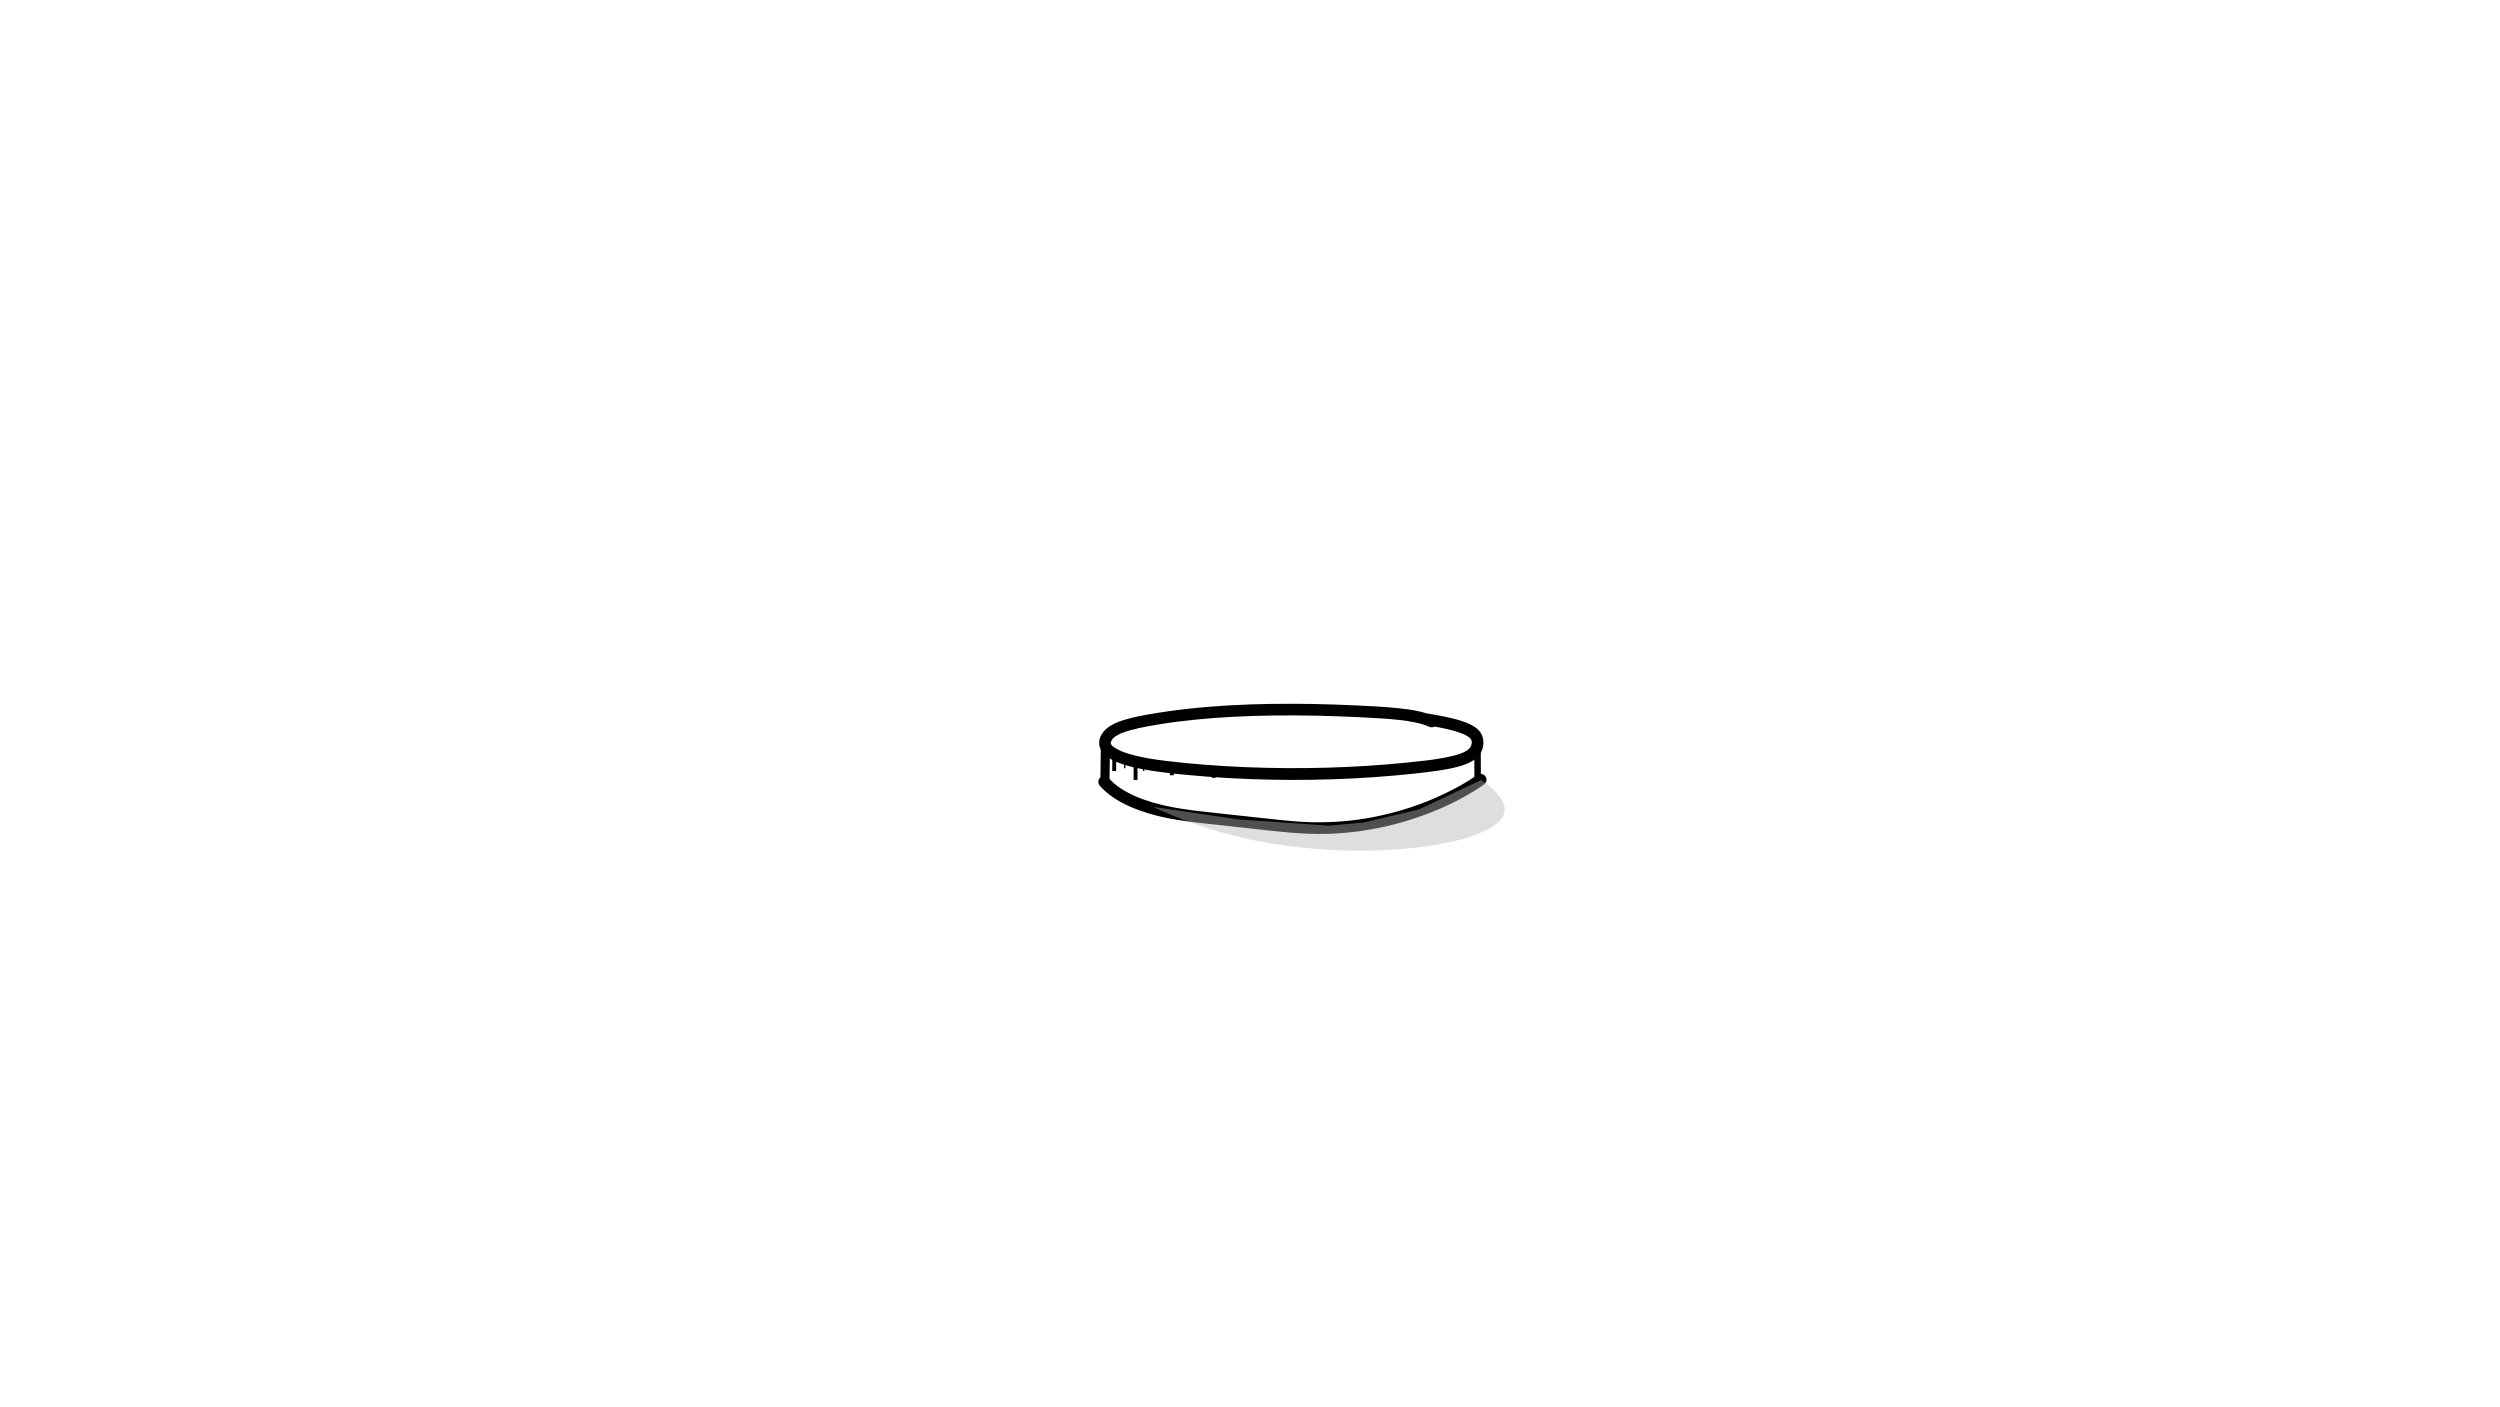
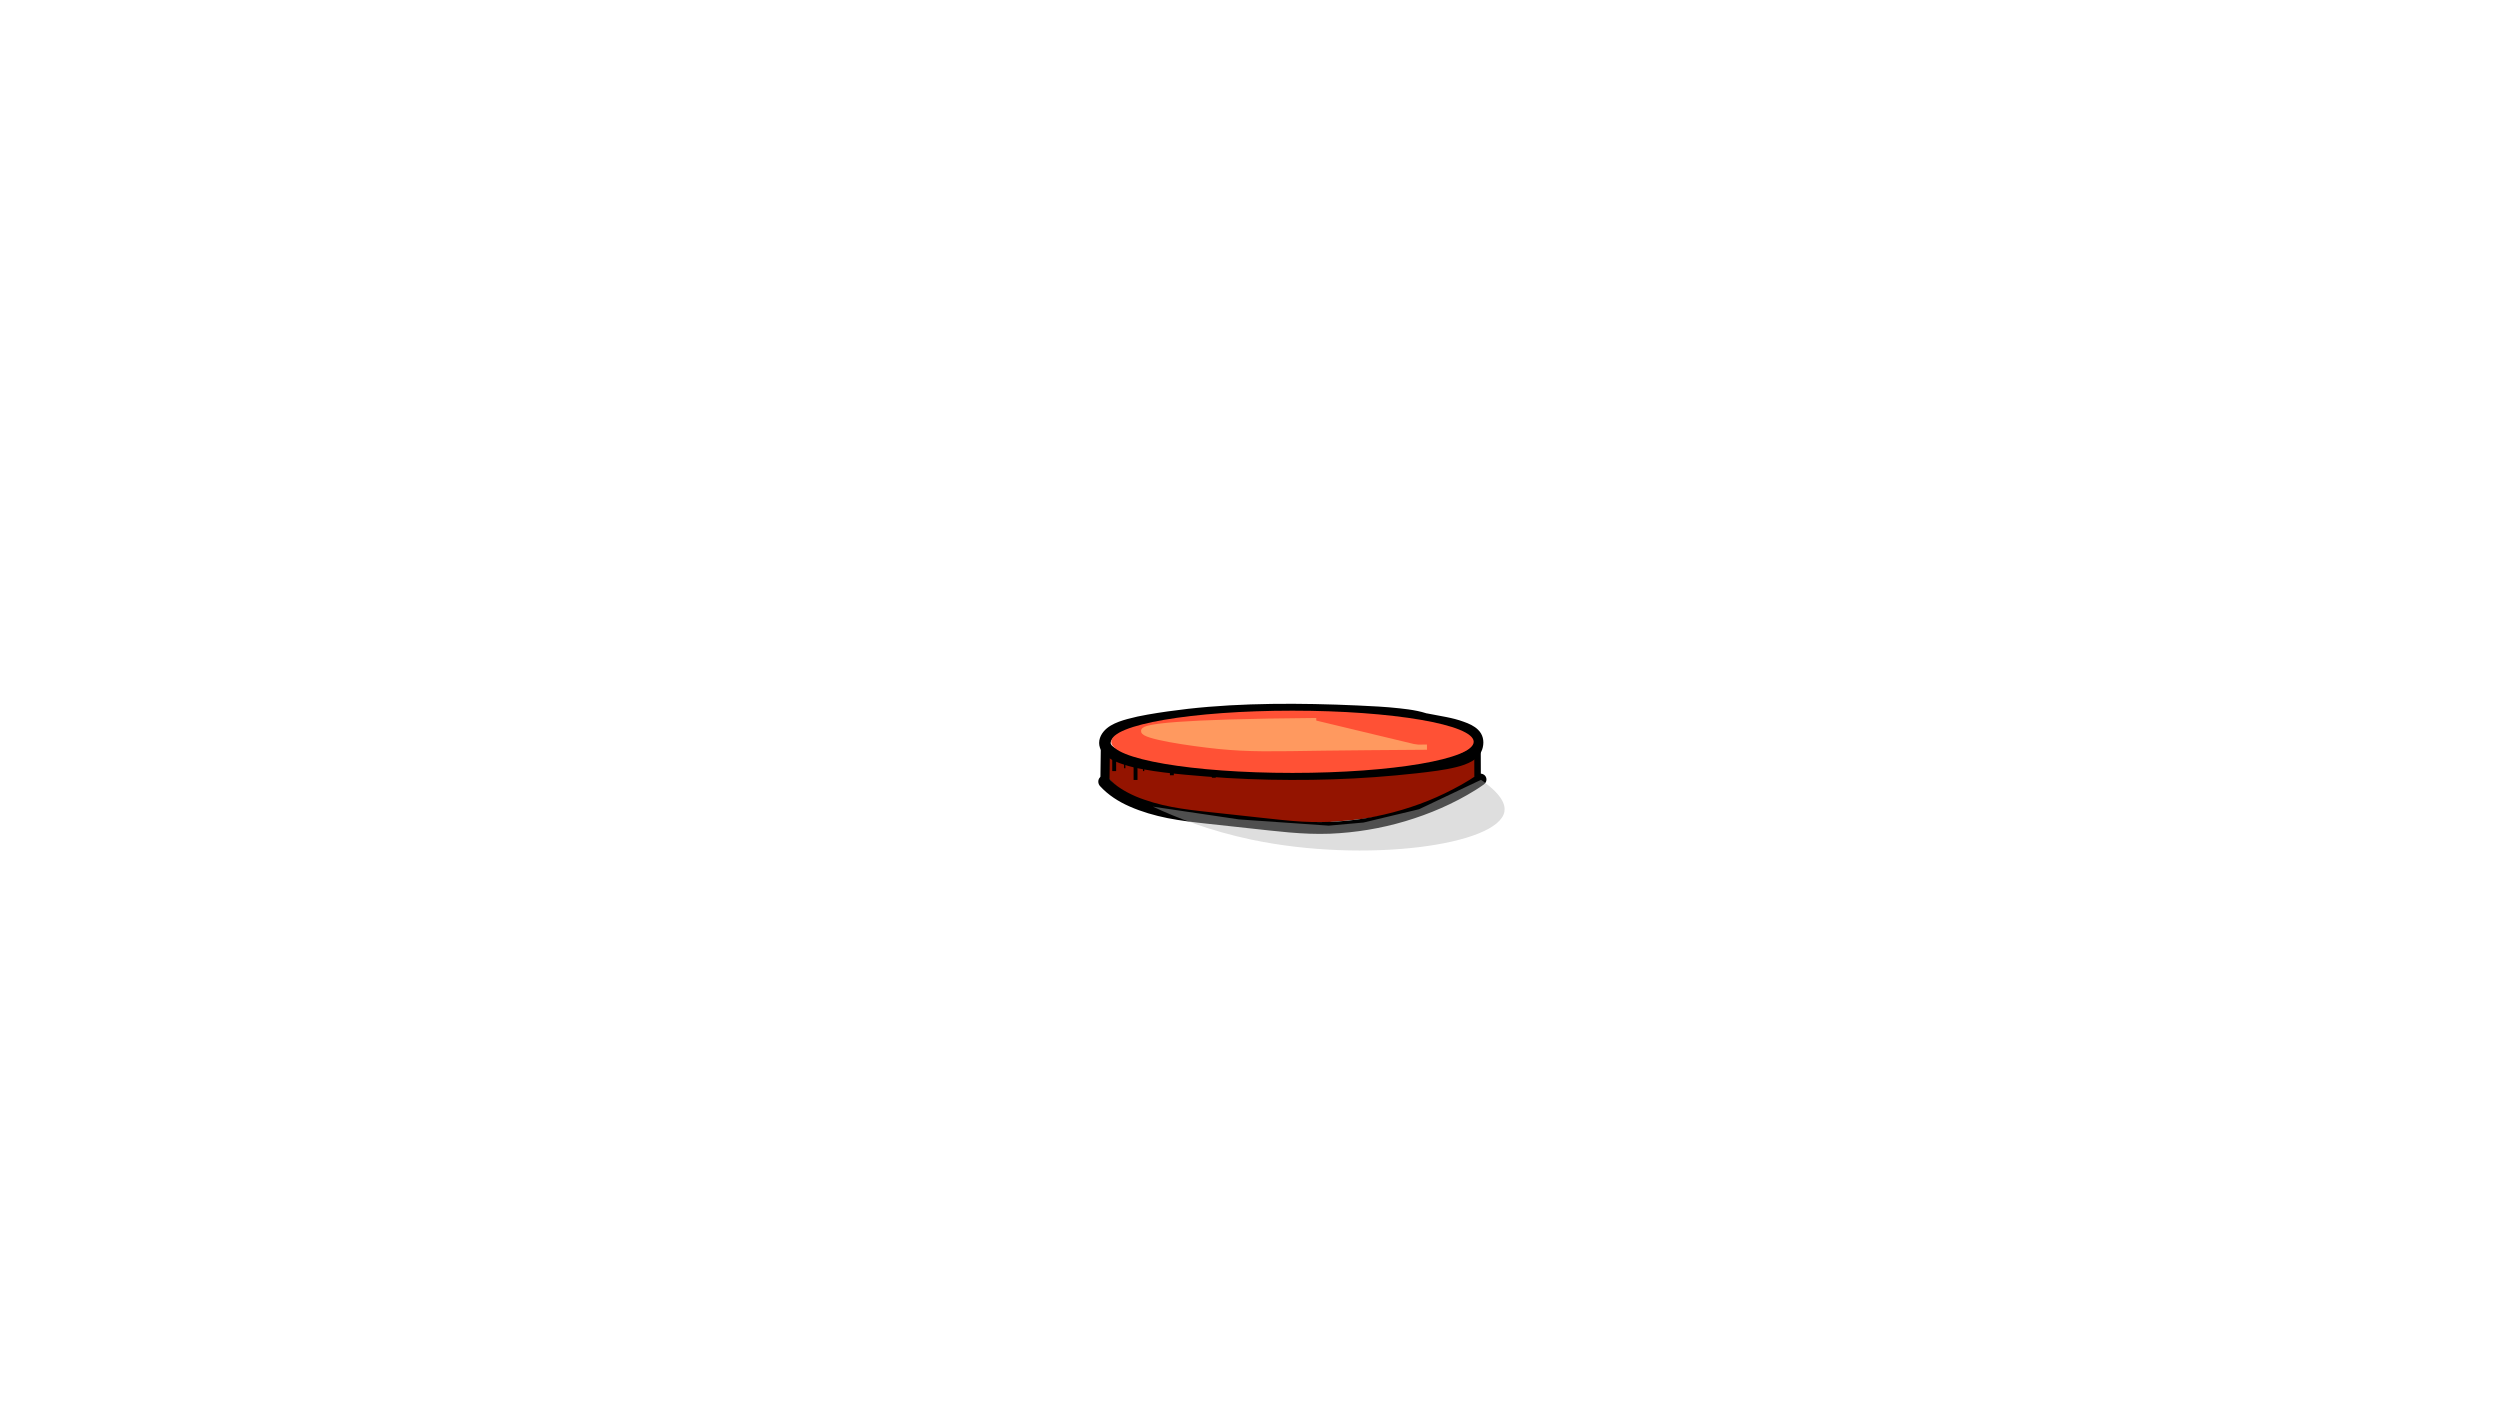
<svg xmlns="http://www.w3.org/2000/svg" version="1.1" id="Layer_1" x="0px" y="0px" viewBox="0 0 1920 1080" style="enable-background:new 0 0 1920 1080;" xml:space="preserve">
  <style type="text/css">
- 	.st0{fill:none;stroke:#000000;stroke-width:7;stroke-miterlimit:10;}
- 	.st1{fill:none;stroke:#000000;stroke-width:5;stroke-miterlimit:10;}
- 	.st2{fill:none;stroke:#000000;stroke-width:3;stroke-miterlimit:10;}
- 	.st3{fill:none;stroke:#000000;stroke-miterlimit:10;}
- 	.st4{opacity:0.44;fill:#B3B3B3;}
+ 	.st0{fill:#941400;}
+ 	.st1{fill:none;stroke:#000000;stroke-width:7;stroke-miterlimit:10;}
+ 	.st2{fill:none;stroke:#000000;stroke-width:5;stroke-miterlimit:10;}
+ 	.st3{fill:none;stroke:#000000;stroke-width:3;stroke-miterlimit:10;}
+ 	.st4{fill:none;stroke:#000000;stroke-miterlimit:10;}
+ 	.st5{opacity:0.44;fill:#B3B3B3;enable-background:new    ;}
+ 	.st6{fill:#FF5135;}
+ 	.st7{fill:#FF995F;stroke:#FF995F;stroke-width:4;stroke-miterlimit:10;}
</style>
+   <ellipse class="st0" cx="991.7" cy="589" rx="143.1" ry="43.2" />
  <g>
    <g>
-       <path d="M1101.71,550.32c-8.31-4.02-17.74-5.28-26.82-6.3c-10.71-1.19-21.51-1.69-32.27-2.21c-21.99-1.05-44.01-1.55-66.03-1.22    c-21.49,0.32-42.99,1.4-64.36,3.78c-10.32,1.15-20.62,2.58-30.85,4.41c-5.2,0.93-10.41,1.97-15.5,3.39    c-4.37,1.22-8.86,2.69-12.77,5.04c-4.19,2.51-7.94,6.42-8.77,11.4c-0.93,5.54,2.02,9.71,6.28,12.8c3.7,2.68,8.2,4.38,12.51,5.79    c4.83,1.58,9.8,2.7,14.8,3.62c10.78,2,21.71,3.15,32.62,4.21c10.6,1.03,21.22,1.85,31.86,2.47c21.71,1.27,43.48,1.71,65.22,1.38    c21.5-0.33,42.99-1.42,64.4-3.36c10.65-0.96,21.31-2.06,31.9-3.59c4.94-0.72,9.88-1.56,14.72-2.8c4.07-1.05,8.23-2.38,11.86-4.53    c4.01-2.38,7.28-6.04,8.34-10.68c1.11-4.89,0.07-9.81-3.55-13.42c-3.03-3.02-7.13-4.79-11.09-6.22c-4.32-1.56-8.82-2.65-13.31-3.6    c-4.91-1.04-9.85-1.9-14.79-2.75c-2.31-0.39-4.96,0.61-5.54,3.14c-0.5,2.18,0.66,5.11,3.14,5.54c9.23,1.57,18.65,3.04,27.52,6.14    c0.83,0.29,1.64,0.61,2.45,0.92c0.64,0.25-0.61-0.31-0.02,0c0.17,0.08,0.34,0.15,0.51,0.23c0.44,0.2,0.87,0.41,1.3,0.63    c0.7,0.36,1.38,0.75,2.03,1.18c0.17,0.11,0.92,0.65,0.64,0.43c-0.44-0.34,0.34,0.31,0.43,0.39c0.23,0.21,0.45,0.43,0.67,0.66    c0.07,0.08,0.63,0.81,0.34,0.39c-0.25-0.37,0.11,0.21,0.12,0.23c0.11,0.23,0.25,0.48,0.38,0.7c-0.06-0.11-0.15-0.64-0.09-0.2    c0.06,0.41,0.24,0.84,0.33,1.24c-0.22-0.96-0.01,0.19-0.02,0.59c0,0.24-0.11,1.38-0.04,0.83c0.08-0.57-0.11,0.49-0.16,0.69    c-0.09,0.37-0.2,0.73-0.32,1.09c-0.05,0.16-0.12,0.31-0.17,0.46c0.33-0.98,0.1-0.23-0.04,0c-0.22,0.35-0.42,0.71-0.64,1.06    c-0.04,0.06-0.41,0.54-0.09,0.14c0.36-0.44-0.18,0.19-0.27,0.28c-0.86,0.94-1.23,1.21-1.99,1.69c-0.77,0.5-1.58,0.94-2.4,1.34    c-0.33,0.16-0.66,0.31-0.99,0.46c-0.77,0.35-0.12,0.05,0.03-0.01c-0.3,0.12-0.6,0.24-0.91,0.35c-3.98,1.5-8.15,2.47-12.32,3.27    c-9.71,1.88-19.02,2.8-29.07,3.83c-20.41,2.07-40.9,3.36-61.41,3.95c-20.87,0.6-41.76,0.47-62.62-0.39    c-20.59-0.85-41.18-2.35-61.64-4.84c-9.38-1.14-19.44-2.63-28.81-5.56c-1.1-0.34-2.19-0.71-3.27-1.11    c-0.52-0.19-1.03-0.38-1.54-0.59c-0.28-0.11-0.57-0.23-0.85-0.35c0.44,0.19,0.07,0.02-0.15-0.08c-1.75-0.81-3.48-1.68-5.07-2.77    c-0.31-0.22-1.03-0.82-0.33-0.22c-0.28-0.24-0.57-0.48-0.84-0.74c-0.26-0.24-0.49-0.51-0.73-0.76c-0.09-0.09-0.45-0.47-0.01,0.02    c0.48,0.52-0.04-0.06-0.13-0.21c-0.26-0.45-0.32-0.6-0.38-0.8c-0.14-0.49-0.06-0.13-0.04,0.01c-0.04-0.3-0.02-0.66,0-0.95    c-0.05,0.59,0.15-0.53,0.21-0.71c0.07-0.22,0.15-0.43,0.22-0.64c-0.2,0.57-0.2,0.41,0.06-0.04c0.22-0.37,0.44-0.74,0.67-1.1    c0.43-0.67-0.3,0.27,0.28-0.32c0.35-0.36,0.69-0.72,1.06-1.05c0.06-0.05,0.76-0.65,0.43-0.38c-0.21,0.17,0.72-0.51,0.73-0.51    c0.76-0.5,1.55-0.96,2.36-1.37c0.41-0.21,0.83-0.41,1.25-0.61c0.25-0.11,0.5-0.23,0.75-0.34c-0.44,0.19-0.21,0.09,0.1-0.04    c4.38-1.73,8.95-2.92,13.53-3.94c4.94-1.09,9.92-1.98,14.91-2.8c2.32-0.38,4.64-0.74,6.97-1.08c1.17-0.17,2.35-0.34,3.52-0.5    c1.38-0.19,1.7-0.23,3.11-0.42c20.26-2.62,40.67-3.99,61.09-4.59c21.02-0.62,42.06-0.42,63.07,0.32    c10.72,0.38,21.43,0.89,32.14,1.56c4.95,0.31,9.9,0.68,14.83,1.22c1.16,0.13,2.32,0.27,3.48,0.41c-0.03,0,0.78,0.1,0.38,0.05    c-0.46-0.06,0.53,0.07,0.62,0.09c0.64,0.09,1.28,0.18,1.91,0.28c2.21,0.34,4.41,0.74,6.59,1.22c1.85,0.41,3.7,0.88,5.51,1.44    c0.86,0.27,1.72,0.56,2.56,0.88c0.33,0.13,1.27,0.54,0.45,0.17c0.42,0.19,0.85,0.38,1.27,0.59c2.12,1.02,4.96,0.65,6.16-1.61    C1104.39,554.46,1103.97,551.42,1101.71,550.32L1101.71,550.32z" />
+       <path d="M1101.7,550.3c-8.3-4-17.7-5.3-26.8-6.3c-10.7-1.2-21.5-1.7-32.3-2.2c-22-1-44-1.5-66-1.2c-21.5,0.3-43,1.4-64.4,3.8    c-10.3,1.2-20.6,2.6-30.8,4.4c-5.2,0.9-10.4,2-15.5,3.4c-4.4,1.2-8.9,2.7-12.8,5c-4.2,2.5-7.9,6.4-8.8,11.4    c-0.9,5.5,2,9.7,6.3,12.8c3.7,2.7,8.2,4.4,12.5,5.8c4.8,1.6,9.8,2.7,14.8,3.6c10.8,2,21.7,3.2,32.6,4.2c10.6,1,21.2,1.8,31.9,2.5    c21.7,1.3,43.5,1.7,65.2,1.4c21.5-0.3,43-1.4,64.4-3.4c10.7-1,21.3-2.1,31.9-3.6c4.9-0.7,9.9-1.6,14.7-2.8c4.1-1,8.2-2.4,11.9-4.5    c4-2.4,7.3-6,8.3-10.7c1.1-4.9,0.1-9.8-3.6-13.4c-3-3-7.1-4.8-11.1-6.2c-4.3-1.6-8.8-2.7-13.3-3.6c-4.9-1-9.8-1.9-14.8-2.8    c-2.3-0.4-5,0.6-5.5,3.1c-0.5,2.2,0.7,5.1,3.1,5.5c9.2,1.6,18.7,3,27.5,6.1c0.8,0.3,1.6,0.6,2.4,0.9c0.6,0.2-0.6-0.3,0,0    c0.2,0.1,0.3,0.2,0.5,0.2c0.4,0.2,0.9,0.4,1.3,0.6c0.7,0.4,1.4,0.8,2,1.2c0.2,0.1,0.9,0.7,0.6,0.4c-0.4-0.3,0.3,0.3,0.4,0.4    c0.2,0.2,0.4,0.4,0.7,0.7c0.1,0.1,0.6,0.8,0.3,0.4c-0.2-0.4,0.1,0.2,0.1,0.2c0.1,0.2,0.2,0.5,0.4,0.7c-0.1-0.1-0.2-0.6-0.1-0.2    c0.1,0.4,0.2,0.8,0.3,1.2c-0.2-1,0,0.2,0,0.6c0,0.2-0.1,1.4,0,0.8c0.1-0.6-0.1,0.5-0.2,0.7c-0.1,0.4-0.2,0.7-0.3,1.1    c-0.1,0.2-0.1,0.3-0.2,0.5c0.3-1,0.1-0.2,0,0c-0.2,0.3-0.4,0.7-0.6,1.1c0,0.1-0.4,0.5-0.1,0.1c0.4-0.4-0.2,0.2-0.3,0.3    c-0.9,0.9-1.2,1.2-2,1.7c-0.8,0.5-1.6,0.9-2.4,1.3c-0.3,0.2-0.7,0.3-1,0.5c-0.8,0.3-0.1,0,0,0c-0.3,0.1-0.6,0.2-0.9,0.3    c-4,1.5-8.2,2.5-12.3,3.3c-9.7,1.9-19,2.8-29.1,3.8c-20.4,2.1-40.9,3.4-61.4,4c-20.9,0.6-41.8,0.5-62.6-0.4    c-20.6-0.8-41.2-2.3-61.6-4.8c-9.4-1.1-19.4-2.6-28.8-5.6c-1.1-0.3-2.2-0.7-3.3-1.1c-0.5-0.2-1-0.4-1.5-0.6    c-0.3-0.1-0.6-0.2-0.8-0.3c0.4,0.2,0.1,0-0.2-0.1c-1.8-0.8-3.5-1.7-5.1-2.8c-0.3-0.2-1-0.8-0.3-0.2c-0.3-0.2-0.6-0.5-0.8-0.7    c-0.3-0.2-0.5-0.5-0.7-0.8c-0.1-0.1-0.5-0.5,0,0c0.5,0.5,0-0.1-0.1-0.2c-0.3-0.5-0.3-0.6-0.4-0.8c-0.1-0.5-0.1-0.1,0,0    c0-0.3,0-0.7,0-1c0,0.6,0.2-0.5,0.2-0.7c0.1-0.2,0.2-0.4,0.2-0.6c-0.2,0.6-0.2,0.4,0.1,0c0.2-0.4,0.4-0.7,0.7-1.1    c0.4-0.7-0.3,0.3,0.3-0.3c0.3-0.4,0.7-0.7,1.1-1c0.1,0,0.8-0.7,0.4-0.4c-0.2,0.2,0.7-0.5,0.7-0.5c0.8-0.5,1.5-1,2.4-1.4    c0.4-0.2,0.8-0.4,1.2-0.6c0.2-0.1,0.5-0.2,0.8-0.3c-0.4,0.2-0.2,0.1,0.1,0c4.4-1.7,9-2.9,13.5-3.9c4.9-1.1,9.9-2,14.9-2.8    c2.3-0.4,4.6-0.7,7-1.1c1.2-0.2,2.3-0.3,3.5-0.5c1.4-0.2,1.7-0.2,3.1-0.4c20.3-2.6,40.7-4,61.1-4.6c21-0.6,42.1-0.4,63.1,0.3    c10.7,0.4,21.4,0.9,32.1,1.6c4.9,0.3,9.9,0.7,14.8,1.2c1.2,0.1,2.3,0.3,3.5,0.4c0,0,0.8,0.1,0.4,0c-0.5-0.1,0.5,0.1,0.6,0.1    c0.6,0.1,1.3,0.2,1.9,0.3c2.2,0.3,4.4,0.7,6.6,1.2c1.8,0.4,3.7,0.9,5.5,1.4c0.9,0.3,1.7,0.6,2.6,0.9c0.3,0.1,1.3,0.5,0.4,0.2    c0.4,0.2,0.8,0.4,1.3,0.6c2.1,1,5,0.7,6.2-1.6C1104.4,554.5,1104,551.4,1101.7,550.3L1101.7,550.3z" />
    </g>
  </g>
-   <line class="st0" x1="849" y1="568.38" x2="848.61" y2="599.07" />
-   <line class="st1" x1="1134.69" y1="568.38" x2="1134.83" y2="599.07" />
+   <line class="st1" x1="849" y1="568.4" x2="848.6" y2="599.1" />
+   <line class="st2" x1="1134.7" y1="568.4" x2="1134.8" y2="599.1" />
  <g>
    <g>
-       <path d="M844.83,603.68c6.26,6.91,14.34,11.98,22.82,15.71c9.32,4.1,19.07,6.94,29.04,8.92c10.06,2,20.26,3.22,30.45,4.35    c10.68,1.18,21.37,2.32,32.06,3.48c20.66,2.24,41.3,5.01,62.13,4.2c19.56-0.75,39.09-3.97,57.85-9.56    c18.81-5.6,37.25-13.5,53.93-23.88c2.14-1.33,4.24-2.73,6.3-4.19c1.98-1.41,2.92-3.93,1.61-6.16c-1.14-1.95-4.17-3.03-6.16-1.61    c-7.94,5.66-16.6,10.35-25.38,14.58c-8.49,4.09-16.73,7.41-25.83,10.43c-9.03,3-18.24,5.44-27.57,7.3    c-9.46,1.89-17.95,3.03-27.57,3.71c-9.5,0.67-19.04,0.74-28.54,0.2c-10.56-0.6-21.07-1.88-31.58-3.02    c-10.62-1.15-21.25-2.3-31.87-3.46c-9.86-1.07-19.59-2.05-29.06-3.55c-9.68-1.54-19.3-3.64-28.56-6.89    c-4.39-1.55-8.19-3.13-12.36-5.34c-1.99-1.05-3.94-2.19-5.83-3.43c-0.87-0.57-1.73-1.17-2.57-1.79c-0.8-0.58-1.14-0.85-2.11-1.68    c-1.71-1.45-3.32-3.02-4.83-4.68c-1.63-1.8-4.71-1.66-6.36,0C843.03,599.11,843.19,601.87,844.83,603.68L844.83,603.68z" />
+       <path d="M844.8,603.7c6.3,6.9,14.3,12,22.8,15.7c9.3,4.1,19.1,6.9,29,8.9c10.1,2,20.3,3.2,30.5,4.3c10.7,1.2,21.4,2.3,32.1,3.5    c20.7,2.2,41.3,5,62.1,4.2c19.6-0.8,39.1-4,57.9-9.6c18.8-5.6,37.2-13.5,53.9-23.9c2.1-1.3,4.2-2.7,6.3-4.2c2-1.4,2.9-3.9,1.6-6.2    c-1.1-2-4.2-3-6.2-1.6c-7.9,5.7-16.6,10.3-25.4,14.6c-8.5,4.1-16.7,7.4-25.8,10.4c-9,3-18.2,5.4-27.6,7.3    c-9.5,1.9-17.9,3-27.6,3.7c-9.5,0.7-19,0.7-28.5,0.2c-10.6-0.6-21.1-1.9-31.6-3c-10.6-1.2-21.2-2.3-31.9-3.5    c-9.9-1.1-19.6-2-29.1-3.5c-9.7-1.5-19.3-3.6-28.6-6.9c-4.4-1.5-8.2-3.1-12.4-5.3c-2-1-3.9-2.2-5.8-3.4c-0.9-0.6-1.7-1.2-2.6-1.8    c-0.8-0.6-1.1-0.8-2.1-1.7c-1.7-1.5-3.3-3-4.8-4.7c-1.6-1.8-4.7-1.7-6.4,0C843,599.1,843.2,601.9,844.8,603.7L844.8,603.7z" />
    </g>
  </g>
-   <line class="st2" x1="855.72" y1="579.28" x2="855.72" y2="592.16" />
-   <line class="st3" x1="863.78" y1="582.68" x2="863.78" y2="590" />
-   <line class="st3" x1="878.33" y1="586.34" x2="878.33" y2="592.16" />
-   <line class="st2" x1="872.11" y1="585.72" x2="872.11" y2="598.98" />
-   <line class="st2" x1="899.96" y1="590" x2="899.96" y2="595.4" />
-   <line class="st2" x1="932.18" y1="592.35" x2="932.18" y2="597.35" />
-   <line class="st3" x1="942.15" y1="592.99" x2="942.15" y2="595.4" />
-   <line class="st3" x1="970.82" y1="594.2" x2="970.82" y2="597.35" />
-   <path class="st4" d="M951.55,629.35l69.03,4.75l26.72-2.38l42.59-10.15L1137.5,599c16.16,11.35,18.92,19.18,18,24.43  c-4.51,25.75-106.63,39.87-194,21.61c-32.5-6.79-58.33-17.1-76-25.37" />
+   <line class="st3" x1="855.7" y1="579.3" x2="855.7" y2="592.2" />
+   <line class="st4" x1="863.8" y1="582.7" x2="863.8" y2="590" />
+   <line class="st4" x1="878.3" y1="586.3" x2="878.3" y2="592.2" />
+   <line class="st3" x1="872.1" y1="585.7" x2="872.1" y2="599" />
+   <line class="st3" x1="900" y1="590" x2="900" y2="595.4" />
+   <line class="st3" x1="932.2" y1="592.3" x2="932.2" y2="597.3" />
+   <line class="st4" x1="942.2" y1="593" x2="942.2" y2="595.4" />
+   <line class="st4" x1="970.8" y1="594.2" x2="970.8" y2="597.3" />
+   <path class="st5" d="M951.5,629.3l69,4.8l26.7-2.4l42.6-10.2l47.6-22.6c16.2,11.3,18.9,19.2,18,24.4c-4.5,25.8-106.6,39.9-194,21.6  c-32.5-6.8-58.3-17.1-76-25.4" />
+   <ellipse class="st6" cx="992.6" cy="569.7" rx="139.2" ry="23.9" />
+   <path class="st7" d="M1010.9,553.4c-108.3,0.9-132.1,4.6-132.6,7.9c-0.7,4.2,35.1,9.6,57.5,11.9c24.1,2.4,40.5,1.9,81.3,1.3  c18.2-0.2,45.3-0.5,78.8-0.7" />
</svg>
